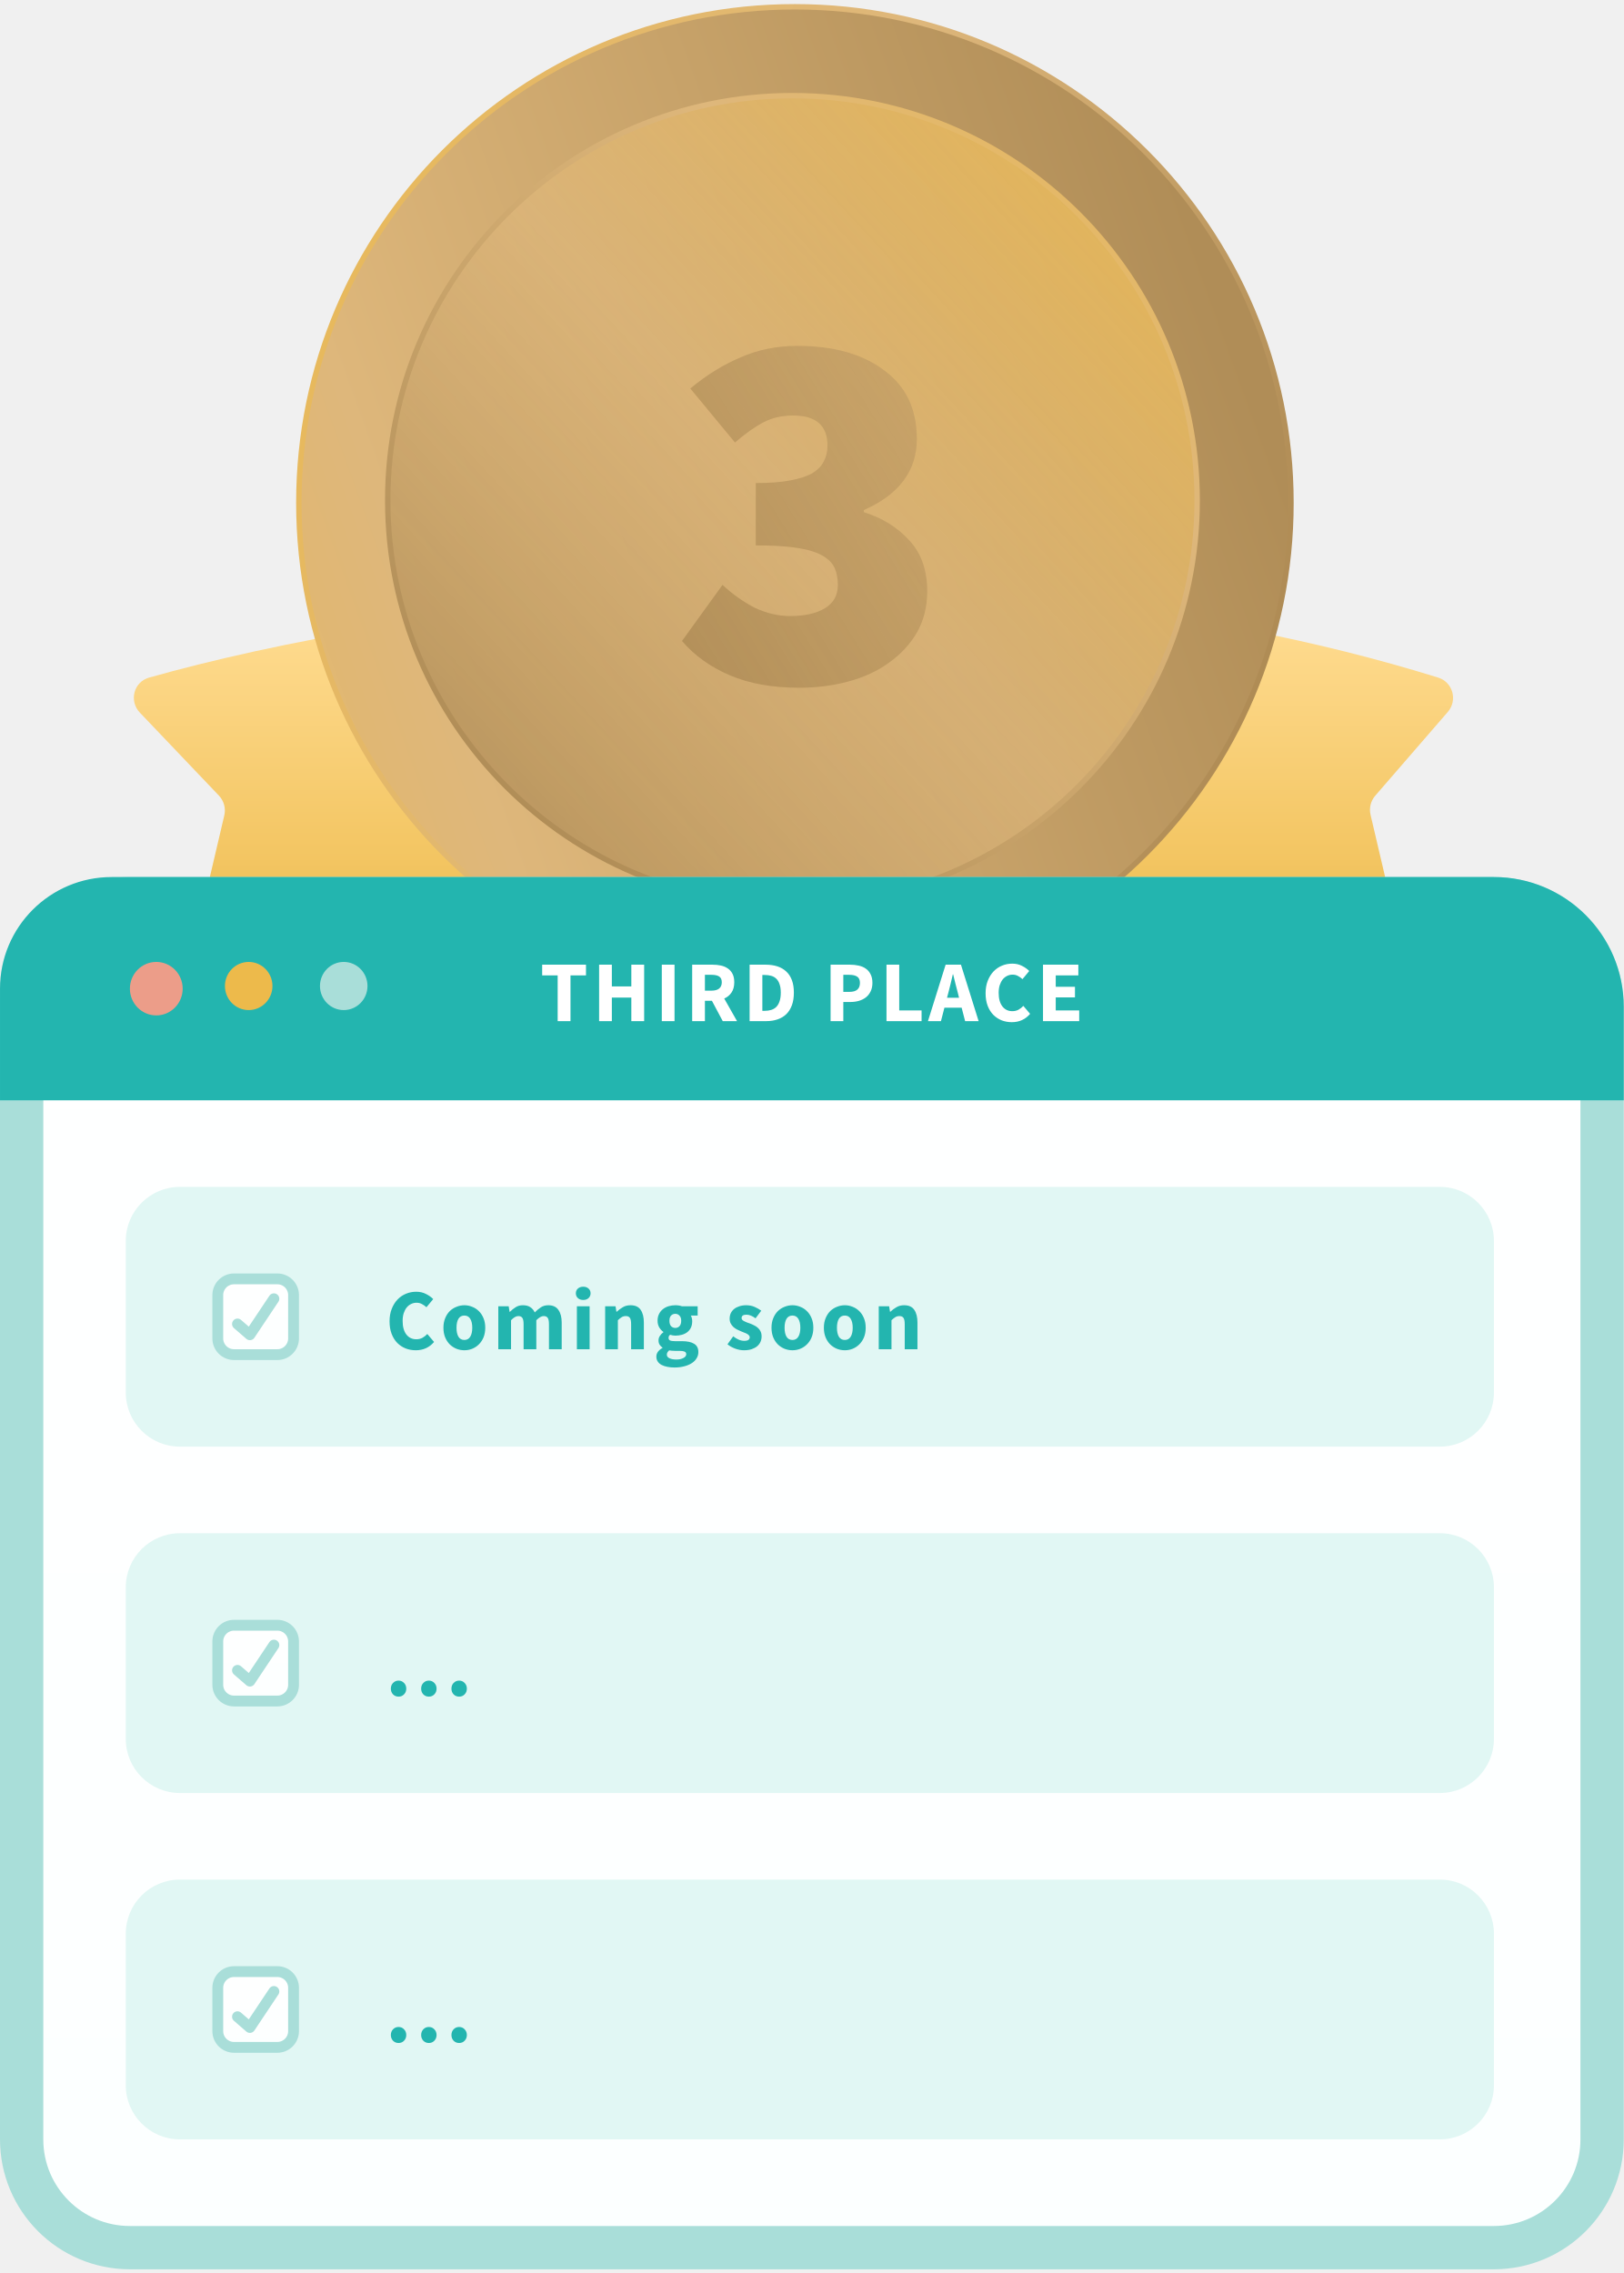
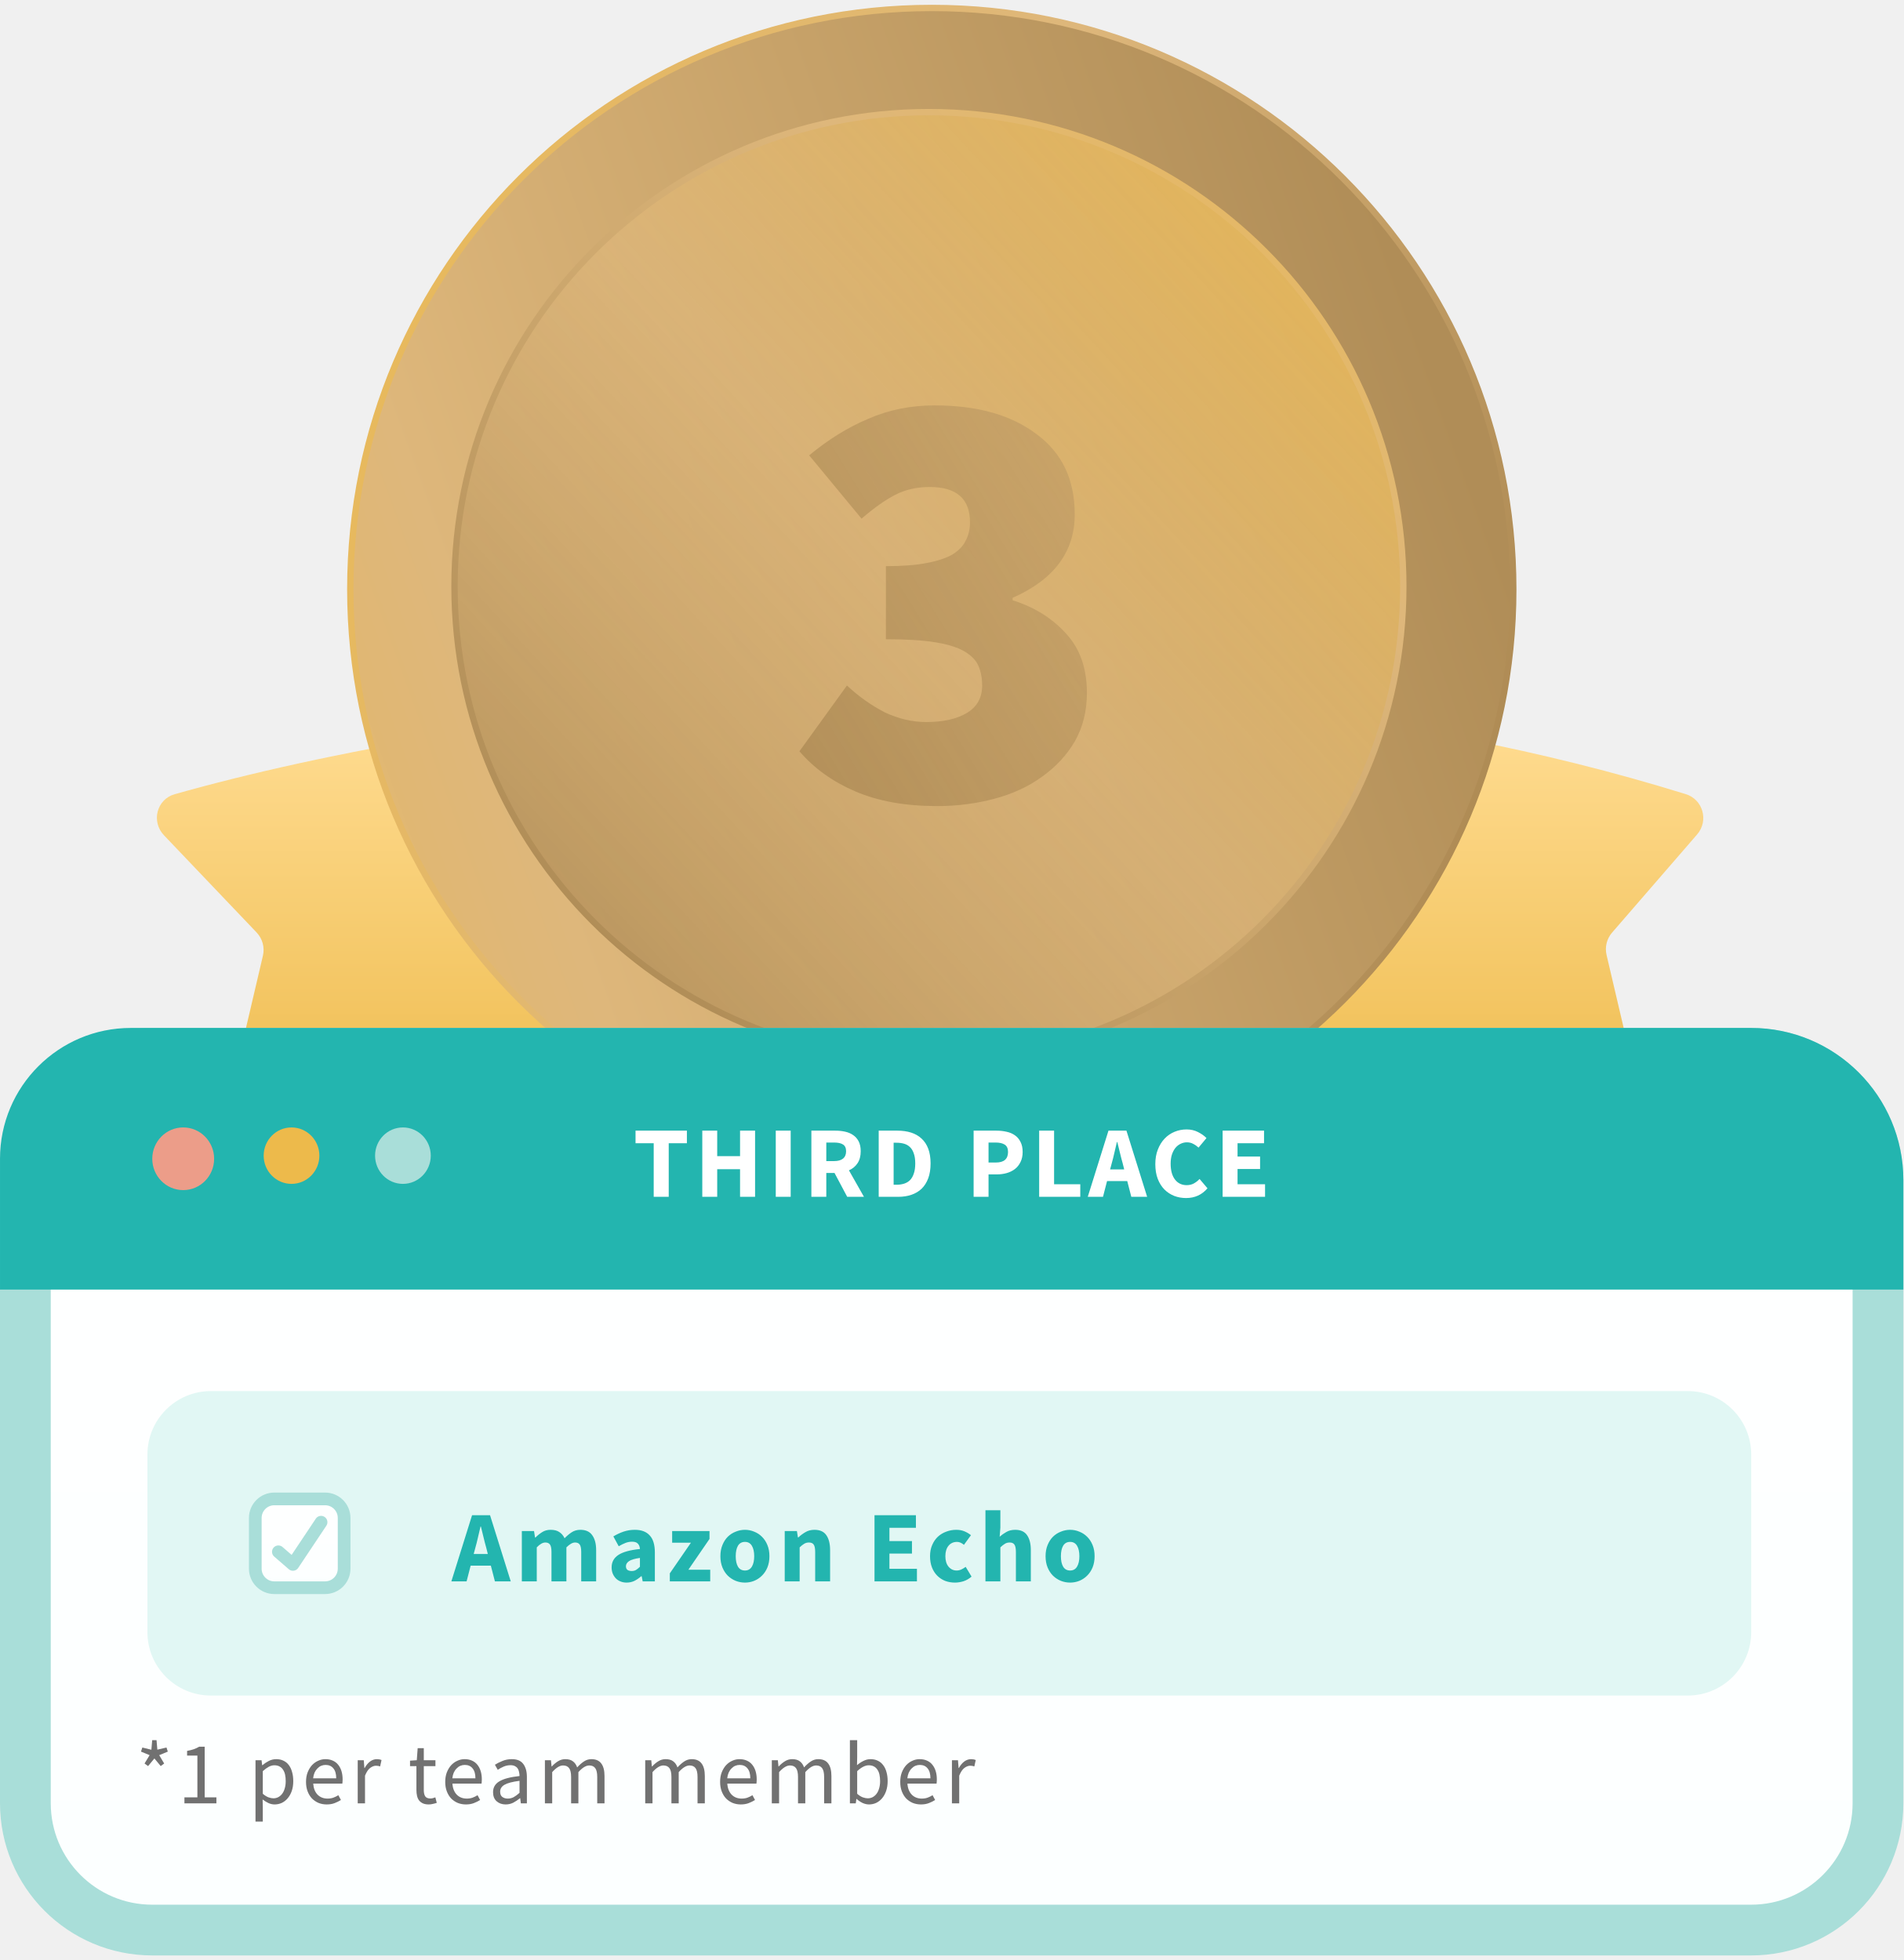
- <svg xmlns="http://www.w3.org/2000/svg" width="300" height="420" viewBox="0 0 300 420" fill="none">
+ <svg xmlns="http://www.w3.org/2000/svg" width="300" height="309" viewBox="0 0 300 309" fill="none">
  <path d="M265.705 125.198C174.457 96.892 73.143 112.304 27.534 125.21C24.682 126.017 23.803 129.54 25.848 131.686L40.441 147.002C41.372 147.979 41.748 149.359 41.44 150.674L36.179 173.119C35.45 176.232 38.51 178.905 41.527 177.846C134.865 145.079 216.11 161.613 252.439 176.838C255.575 178.152 259.032 175.355 258.257 172.044L253.22 150.556C252.928 149.307 253.252 147.994 254.091 147.024L267.489 131.557C269.356 129.401 268.429 126.042 265.705 125.198Z" fill="url(#paint0_linear)" />
  <circle cx="146.865" cy="92.907" r="91.653" fill="url(#paint1_linear)" stroke="url(#paint2_linear)" />
  <circle cx="146.411" cy="92.451" r="74.774" fill="url(#paint3_linear)" stroke="url(#paint4_linear)" />
  <path d="M147.699 127.081C142.707 127.081 138.419 126.313 134.835 124.777C131.251 123.241 128.307 121.129 126.003 118.441L133.491 108.073C135.347 109.801 137.331 111.209 139.443 112.297C141.619 113.321 143.795 113.833 145.971 113.833C148.659 113.833 150.803 113.353 152.403 112.393C154.003 111.433 154.803 109.993 154.803 108.073C154.803 106.921 154.611 105.897 154.227 105.001C153.843 104.105 153.107 103.337 152.019 102.697C150.931 102.057 149.395 101.577 147.411 101.257C145.427 100.937 142.835 100.777 139.635 100.777V89.257C142.195 89.257 144.307 89.097 145.971 88.777C147.699 88.457 149.075 88.009 150.099 87.433C151.123 86.793 151.827 86.057 152.211 85.225C152.659 84.393 152.883 83.433 152.883 82.345C152.883 78.633 150.771 76.777 146.547 76.777C144.499 76.777 142.675 77.193 141.075 78.025C139.475 78.857 137.715 80.105 135.795 81.769L127.539 71.785C130.547 69.289 133.651 67.369 136.851 66.025C140.051 64.617 143.539 63.913 147.315 63.913C154.035 63.913 159.379 65.417 163.347 68.425C167.379 71.369 169.395 75.593 169.395 81.097C169.395 86.985 166.131 91.369 159.603 94.249V94.633C163.059 95.721 165.875 97.481 168.051 99.913C170.227 102.281 171.315 105.385 171.315 109.225C171.315 112.105 170.675 114.665 169.395 116.905C168.115 119.081 166.387 120.937 164.211 122.473C162.099 124.009 159.603 125.161 156.723 125.929C153.843 126.697 150.835 127.081 147.699 127.081Z" fill="url(#paint5_linear)" />
-   <rect x="4" y="166.058" width="292" height="249.257" rx="20" fill="#FCFFFF" />
-   <rect x="4" y="166.058" width="292" height="249.257" rx="20" fill="url(#paint6_linear)" />
-   <rect x="4" y="166.058" width="292" height="249.257" rx="20" stroke="#A9DED9" stroke-width="8" />
+   <rect x="4" y="166.058" width="292" height="138.223" rx="20" fill="#FCFFFF" />
+   <rect x="4" y="166.058" width="292" height="138.223" rx="20" fill="url(#paint6_linear)" />
+   <rect x="4" y="166.058" width="292" height="138.223" rx="20" stroke="#A9DED9" stroke-width="8" />
  <path d="M300 203.308V186.058C300 172.803 289.255 162.058 276 162.058H272.922H245.845H234.432H206.977H193.178H165.582H110.388H20.626C9.235 162.058 0.001 171.292 0.001 182.683V203.308H300Z" fill="#23B5AF" />
  <path d="M103.034 188.683V180.235H100.17V178.251H108.266V180.235H105.402V188.683H103.034ZM110.692 188.683V178.251H113.044V182.267H116.644V178.251H119.012V188.683H116.644V184.331H113.044V188.683H110.692ZM122.273 188.683V178.251H124.625V188.683H122.273ZM127.886 188.683V178.251H131.646C132.201 178.251 132.718 178.304 133.198 178.411C133.689 178.518 134.115 178.699 134.478 178.955C134.841 179.2 135.129 179.531 135.342 179.947C135.555 180.363 135.662 180.88 135.662 181.499C135.662 182.267 135.491 182.902 135.15 183.403C134.819 183.894 134.371 184.262 133.806 184.507L136.174 188.683H133.534L131.534 184.923H130.238V188.683H127.886ZM130.238 183.051H131.454C132.073 183.051 132.542 182.923 132.862 182.667C133.193 182.4 133.358 182.011 133.358 181.499C133.358 180.987 133.193 180.63 132.862 180.427C132.542 180.224 132.073 180.123 131.454 180.123H130.238V183.051ZM138.498 188.683V178.251H141.442C142.242 178.251 142.962 178.352 143.602 178.555C144.242 178.758 144.792 179.072 145.25 179.499C145.709 179.915 146.061 180.448 146.306 181.099C146.552 181.75 146.674 182.523 146.674 183.419C146.674 184.315 146.552 185.094 146.306 185.755C146.061 186.416 145.714 186.966 145.266 187.403C144.818 187.83 144.28 188.15 143.65 188.363C143.032 188.576 142.338 188.683 141.57 188.683H138.498ZM140.85 186.779H141.298C141.746 186.779 142.152 186.72 142.514 186.603C142.877 186.486 143.186 186.299 143.442 186.043C143.698 185.776 143.896 185.43 144.034 185.003C144.184 184.576 144.258 184.048 144.258 183.419C144.258 182.8 144.184 182.283 144.034 181.867C143.896 181.44 143.698 181.104 143.442 180.859C143.186 180.603 142.877 180.422 142.514 180.315C142.152 180.208 141.746 180.155 141.298 180.155H140.85V186.779ZM153.458 188.683V178.251H157.042C157.618 178.251 158.156 178.31 158.658 178.427C159.159 178.534 159.596 178.72 159.97 178.987C160.343 179.243 160.636 179.59 160.85 180.027C161.074 180.454 161.186 180.982 161.186 181.611C161.186 182.219 161.074 182.747 160.85 183.195C160.636 183.643 160.343 184.011 159.97 184.299C159.596 184.587 159.164 184.8 158.674 184.939C158.183 185.078 157.66 185.147 157.106 185.147H155.81V188.683H153.458ZM155.81 183.275H156.962C158.242 183.275 158.882 182.72 158.882 181.611C158.882 181.067 158.711 180.683 158.37 180.459C158.028 180.235 157.538 180.123 156.898 180.123H155.81V183.275ZM163.789 188.683V178.251H166.141V186.699H170.269V188.683H163.789ZM175.225 183.403L174.969 184.363H177.193L176.953 183.403C176.803 182.88 176.659 182.326 176.521 181.739C176.382 181.152 176.243 180.587 176.105 180.043H176.041C175.913 180.598 175.779 181.168 175.641 181.755C175.513 182.331 175.374 182.88 175.225 183.403ZM171.449 188.683L174.713 178.251H177.545L180.809 188.683H178.313L177.673 186.203H174.489L173.849 188.683H171.449ZM186.944 188.875C186.283 188.875 185.659 188.763 185.072 188.539C184.485 188.304 183.968 187.963 183.52 187.515C183.083 187.067 182.736 186.512 182.48 185.851C182.224 185.179 182.096 184.406 182.096 183.531C182.096 182.667 182.229 181.899 182.496 181.227C182.763 180.544 183.12 179.968 183.568 179.499C184.016 179.03 184.539 178.672 185.136 178.427C185.733 178.182 186.363 178.059 187.024 178.059C187.696 178.059 188.299 178.198 188.832 178.475C189.365 178.742 189.808 179.056 190.16 179.419L188.912 180.923C188.645 180.678 188.363 180.48 188.064 180.331C187.776 180.171 187.445 180.091 187.072 180.091C186.72 180.091 186.384 180.171 186.064 180.331C185.755 180.48 185.483 180.699 185.248 180.987C185.024 181.275 184.843 181.627 184.704 182.043C184.576 182.459 184.512 182.928 184.512 183.451C184.512 184.528 184.741 185.366 185.2 185.963C185.659 186.55 186.272 186.843 187.04 186.843C187.467 186.843 187.845 186.752 188.176 186.571C188.517 186.379 188.816 186.144 189.072 185.867L190.32 187.339C189.445 188.363 188.32 188.875 186.944 188.875ZM192.705 188.683V178.251H199.233V180.235H195.057V182.331H198.609V184.299H195.057V186.699H199.393V188.683H192.705Z" fill="white" />
  <ellipse cx="28.875" cy="182.684" rx="4.875" ry="4.941" fill="#EC9D89" />
  <ellipse cx="45.948" cy="182.193" rx="4.39" ry="4.449" fill="#EDBA4B" />
  <ellipse cx="63.507" cy="182.193" rx="4.39" ry="4.449" fill="#A9DED9" />
  <rect x="23.238" y="219.308" width="252.779" height="48" rx="10" fill="#E1F7F4" />
-   <path d="M76.822 249.5C76.161 249.5 75.537 249.388 74.95 249.164C74.364 248.929 73.846 248.588 73.398 248.14C72.961 247.692 72.614 247.137 72.358 246.476C72.102 245.804 71.974 245.031 71.974 244.156C71.974 243.292 72.108 242.524 72.374 241.852C72.641 241.169 72.998 240.593 73.446 240.124C73.894 239.655 74.417 239.297 75.014 239.052C75.612 238.807 76.241 238.684 76.902 238.684C77.574 238.684 78.177 238.823 78.71 239.1C79.244 239.367 79.686 239.681 80.038 240.044L78.79 241.548C78.524 241.303 78.241 241.105 77.942 240.956C77.654 240.796 77.324 240.716 76.95 240.716C76.598 240.716 76.262 240.796 75.942 240.956C75.633 241.105 75.361 241.324 75.126 241.612C74.902 241.9 74.721 242.252 74.582 242.668C74.454 243.084 74.39 243.553 74.39 244.076C74.39 245.153 74.62 245.991 75.078 246.588C75.537 247.175 76.15 247.468 76.918 247.468C77.345 247.468 77.724 247.377 78.054 247.196C78.396 247.004 78.694 246.769 78.95 246.492L80.198 247.964C79.324 248.988 78.198 249.5 76.822 249.5ZM85.799 249.5C85.297 249.5 84.812 249.409 84.343 249.228C83.873 249.036 83.457 248.764 83.095 248.412C82.743 248.06 82.46 247.628 82.247 247.116C82.033 246.593 81.927 246.001 81.927 245.34C81.927 244.679 82.033 244.092 82.247 243.58C82.46 243.057 82.743 242.62 83.095 242.268C83.457 241.916 83.873 241.649 84.343 241.468C84.812 241.276 85.297 241.18 85.799 241.18C86.3 241.18 86.78 241.276 87.239 241.468C87.708 241.649 88.119 241.916 88.471 242.268C88.833 242.62 89.121 243.057 89.335 243.58C89.548 244.092 89.655 244.679 89.655 245.34C89.655 246.001 89.548 246.593 89.335 247.116C89.121 247.628 88.833 248.06 88.471 248.412C88.119 248.764 87.708 249.036 87.239 249.228C86.78 249.409 86.3 249.5 85.799 249.5ZM85.799 247.596C86.279 247.596 86.641 247.393 86.887 246.988C87.132 246.583 87.255 246.033 87.255 245.34C87.255 244.647 87.132 244.097 86.887 243.692C86.641 243.287 86.279 243.084 85.799 243.084C85.308 243.084 84.94 243.287 84.695 243.692C84.46 244.097 84.343 244.647 84.343 245.34C84.343 246.033 84.46 246.583 84.695 246.988C84.94 247.393 85.308 247.596 85.799 247.596ZM92.066 249.308V241.372H93.986L94.146 242.396H94.21C94.54 242.065 94.892 241.783 95.266 241.548C95.639 241.303 96.087 241.18 96.61 241.18C97.175 241.18 97.628 241.297 97.97 241.532C98.322 241.756 98.599 242.081 98.802 242.508C99.154 242.145 99.522 241.836 99.906 241.58C100.3 241.313 100.764 241.18 101.298 241.18C102.151 241.18 102.775 241.468 103.17 242.044C103.575 242.609 103.778 243.388 103.778 244.38V249.308H101.426V244.684C101.426 244.108 101.346 243.713 101.186 243.5C101.036 243.287 100.791 243.18 100.45 243.18C100.055 243.18 99.602 243.436 99.09 243.948V249.308H96.738V244.684C96.738 244.108 96.658 243.713 96.498 243.5C96.348 243.287 96.103 243.18 95.762 243.18C95.356 243.18 94.908 243.436 94.418 243.948V249.308H92.066ZM106.585 249.308V241.372H108.937V249.308H106.585ZM107.753 240.204C107.358 240.204 107.033 240.092 106.777 239.868C106.521 239.633 106.393 239.335 106.393 238.972C106.393 238.609 106.521 238.316 106.777 238.092C107.033 237.868 107.358 237.756 107.753 237.756C108.158 237.756 108.483 237.868 108.729 238.092C108.985 238.316 109.113 238.609 109.113 238.972C109.113 239.335 108.985 239.633 108.729 239.868C108.483 240.092 108.158 240.204 107.753 240.204ZM111.806 249.308V241.372H113.726L113.886 242.38H113.95C114.292 242.06 114.665 241.783 115.07 241.548C115.476 241.303 115.95 241.18 116.494 241.18C117.358 241.18 117.982 241.463 118.366 242.028C118.761 242.593 118.958 243.377 118.958 244.38V249.308H116.606V244.684C116.606 244.108 116.526 243.713 116.366 243.5C116.217 243.287 115.972 243.18 115.63 243.18C115.332 243.18 115.076 243.249 114.862 243.388C114.649 243.516 114.414 243.703 114.158 243.948V249.308H111.806ZM124.595 252.684C124.125 252.684 123.688 252.641 123.283 252.556C122.888 252.481 122.536 252.364 122.227 252.204C121.928 252.044 121.693 251.836 121.523 251.58C121.352 251.324 121.267 251.02 121.267 250.668C121.267 250.028 121.645 249.495 122.403 249.068V249.004C122.189 248.865 122.013 248.689 121.875 248.476C121.736 248.263 121.667 247.991 121.667 247.66C121.667 247.372 121.752 247.1 121.923 246.844C122.093 246.577 122.307 246.353 122.563 246.172V246.108C122.285 245.916 122.035 245.644 121.811 245.292C121.597 244.929 121.491 244.513 121.491 244.044C121.491 243.564 121.581 243.148 121.763 242.796C121.944 242.433 122.184 242.135 122.483 241.9C122.792 241.655 123.144 241.473 123.539 241.356C123.933 241.239 124.344 241.18 124.771 241.18C125.24 241.18 125.651 241.244 126.003 241.372H128.899V243.084H127.635C127.709 243.201 127.768 243.351 127.811 243.532C127.864 243.713 127.891 243.911 127.891 244.124C127.891 244.583 127.811 244.983 127.651 245.324C127.491 245.655 127.267 245.932 126.979 246.156C126.701 246.369 126.371 246.529 125.987 246.636C125.613 246.743 125.208 246.796 124.771 246.796C124.461 246.796 124.141 246.743 123.811 246.636C123.704 246.721 123.629 246.807 123.587 246.892C123.544 246.977 123.523 247.089 123.523 247.228C123.523 247.431 123.608 247.58 123.779 247.676C123.96 247.772 124.275 247.82 124.723 247.82H126.003C126.984 247.82 127.731 247.98 128.243 248.3C128.765 248.609 129.027 249.121 129.027 249.836C129.027 250.252 128.92 250.631 128.707 250.972C128.504 251.324 128.211 251.623 127.827 251.868C127.443 252.124 126.979 252.321 126.435 252.46C125.891 252.609 125.277 252.684 124.595 252.684ZM124.771 245.372C125.08 245.372 125.336 245.265 125.539 245.052C125.752 244.828 125.859 244.492 125.859 244.044C125.859 243.628 125.752 243.313 125.539 243.1C125.336 242.876 125.08 242.764 124.771 242.764C124.461 242.764 124.2 242.871 123.987 243.084C123.784 243.297 123.683 243.617 123.683 244.044C123.683 244.492 123.784 244.828 123.987 245.052C124.2 245.265 124.461 245.372 124.771 245.372ZM124.963 251.212C125.496 251.212 125.933 251.116 126.275 250.924C126.616 250.743 126.787 250.513 126.787 250.236C126.787 249.991 126.68 249.825 126.467 249.74C126.264 249.655 125.965 249.612 125.571 249.612H124.755C124.477 249.612 124.253 249.601 124.083 249.58C123.912 249.569 123.763 249.548 123.635 249.516C123.347 249.772 123.203 250.033 123.203 250.3C123.203 250.599 123.363 250.823 123.683 250.972C124.003 251.132 124.429 251.212 124.963 251.212ZM137.449 249.5C136.926 249.5 136.387 249.399 135.833 249.196C135.289 248.993 134.814 248.727 134.409 248.396L135.465 246.924C135.827 247.201 136.174 247.409 136.505 247.548C136.835 247.687 137.171 247.756 137.513 247.756C137.865 247.756 138.121 247.697 138.281 247.58C138.441 247.463 138.521 247.297 138.521 247.084C138.521 246.956 138.473 246.844 138.377 246.748C138.291 246.641 138.169 246.545 138.009 246.46C137.859 246.375 137.689 246.3 137.497 246.236C137.305 246.161 137.107 246.081 136.905 245.996C136.659 245.9 136.414 245.788 136.169 245.66C135.923 245.532 135.699 245.377 135.497 245.196C135.294 245.004 135.129 244.785 135.001 244.54C134.873 244.284 134.809 243.991 134.809 243.66C134.809 243.297 134.878 242.961 135.017 242.652C135.166 242.343 135.374 242.081 135.641 241.868C135.907 241.655 136.227 241.489 136.601 241.372C136.974 241.244 137.39 241.18 137.849 241.18C138.457 241.18 138.99 241.287 139.449 241.5C139.907 241.703 140.307 241.932 140.649 242.188L139.593 243.596C139.305 243.383 139.022 243.217 138.745 243.1C138.467 242.983 138.19 242.924 137.913 242.924C137.315 242.924 137.017 243.132 137.017 243.548C137.017 243.676 137.059 243.788 137.145 243.884C137.23 243.969 137.342 244.049 137.481 244.124C137.63 244.199 137.795 244.273 137.977 244.348C138.169 244.412 138.366 244.481 138.569 244.556C138.825 244.652 139.075 244.764 139.321 244.892C139.577 245.009 139.806 245.159 140.009 245.34C140.222 245.521 140.393 245.745 140.521 246.012C140.649 246.268 140.713 246.577 140.713 246.94C140.713 247.303 140.643 247.639 140.505 247.948C140.366 248.257 140.158 248.529 139.881 248.764C139.603 248.988 139.262 249.169 138.857 249.308C138.451 249.436 137.982 249.5 137.449 249.5ZM146.414 249.5C145.913 249.5 145.428 249.409 144.958 249.228C144.489 249.036 144.073 248.764 143.71 248.412C143.358 248.06 143.076 247.628 142.862 247.116C142.649 246.593 142.542 246.001 142.542 245.34C142.542 244.679 142.649 244.092 142.862 243.58C143.076 243.057 143.358 242.62 143.71 242.268C144.073 241.916 144.489 241.649 144.958 241.468C145.428 241.276 145.913 241.18 146.414 241.18C146.916 241.18 147.396 241.276 147.854 241.468C148.324 241.649 148.734 241.916 149.086 242.268C149.449 242.62 149.737 243.057 149.95 243.58C150.164 244.092 150.27 244.679 150.27 245.34C150.27 246.001 150.164 246.593 149.95 247.116C149.737 247.628 149.449 248.06 149.086 248.412C148.734 248.764 148.324 249.036 147.854 249.228C147.396 249.409 146.916 249.5 146.414 249.5ZM146.414 247.596C146.894 247.596 147.257 247.393 147.502 246.988C147.748 246.583 147.87 246.033 147.87 245.34C147.87 244.647 147.748 244.097 147.502 243.692C147.257 243.287 146.894 243.084 146.414 243.084C145.924 243.084 145.556 243.287 145.31 243.692C145.076 244.097 144.958 244.647 144.958 245.34C144.958 246.033 145.076 246.583 145.31 246.988C145.556 247.393 145.924 247.596 146.414 247.596ZM156.089 249.5C155.588 249.5 155.103 249.409 154.633 249.228C154.164 249.036 153.748 248.764 153.385 248.412C153.033 248.06 152.751 247.628 152.537 247.116C152.324 246.593 152.217 246.001 152.217 245.34C152.217 244.679 152.324 244.092 152.537 243.58C152.751 243.057 153.033 242.62 153.385 242.268C153.748 241.916 154.164 241.649 154.633 241.468C155.103 241.276 155.588 241.18 156.089 241.18C156.591 241.18 157.071 241.276 157.529 241.468C157.999 241.649 158.409 241.916 158.761 242.268C159.124 242.62 159.412 243.057 159.625 243.58C159.839 244.092 159.945 244.679 159.945 245.34C159.945 246.001 159.839 246.593 159.625 247.116C159.412 247.628 159.124 248.06 158.761 248.412C158.409 248.764 157.999 249.036 157.529 249.228C157.071 249.409 156.591 249.5 156.089 249.5ZM156.089 247.596C156.569 247.596 156.932 247.393 157.177 246.988C157.423 246.583 157.545 246.033 157.545 245.34C157.545 244.647 157.423 244.097 157.177 243.692C156.932 243.287 156.569 243.084 156.089 243.084C155.599 243.084 155.231 243.287 154.985 243.692C154.751 244.097 154.633 244.647 154.633 245.34C154.633 246.033 154.751 246.583 154.985 246.988C155.231 247.393 155.599 247.596 156.089 247.596ZM162.356 249.308V241.372H164.276L164.436 242.38H164.5C164.842 242.06 165.215 241.783 165.62 241.548C166.026 241.303 166.5 241.18 167.044 241.18C167.908 241.18 168.532 241.463 168.916 242.028C169.311 242.593 169.508 243.377 169.508 244.38V249.308H167.156V244.684C167.156 244.108 167.076 243.713 166.916 243.5C166.767 243.287 166.522 243.18 166.18 243.18C165.882 243.18 165.626 243.249 165.412 243.388C165.199 243.516 164.964 243.703 164.708 243.948V249.308H162.356Z" fill="#23B5AF" />
+   <path d="M74.918 244.028L74.662 244.988H76.886L76.646 244.028C76.497 243.505 76.353 242.951 76.214 242.364C76.076 241.777 75.937 241.212 75.798 240.668H75.734C75.606 241.223 75.473 241.793 75.334 242.38C75.206 242.956 75.068 243.505 74.918 244.028ZM71.142 249.308L74.406 238.876H77.238L80.502 249.308H78.006L77.366 246.828H74.182L73.542 249.308H71.142ZM82.25 249.308V241.372H84.17L84.33 242.396H84.394C84.725 242.065 85.077 241.783 85.45 241.548C85.823 241.303 86.272 241.18 86.794 241.18C87.359 241.18 87.813 241.297 88.154 241.532C88.506 241.756 88.784 242.081 88.986 242.508C89.338 242.145 89.706 241.836 90.09 241.58C90.485 241.313 90.949 241.18 91.482 241.18C92.335 241.18 92.96 241.468 93.354 242.044C93.76 242.609 93.962 243.388 93.962 244.38V249.308H91.61V244.684C91.61 244.108 91.53 243.713 91.37 243.5C91.221 243.287 90.975 243.18 90.634 243.18C90.24 243.18 89.786 243.436 89.274 243.948V249.308H86.922V244.684C86.922 244.108 86.842 243.713 86.682 243.5C86.533 243.287 86.287 243.18 85.946 243.18C85.541 243.18 85.093 243.436 84.602 243.948V249.308H82.25ZM98.769 249.5C98.406 249.5 98.076 249.436 97.777 249.308C97.489 249.191 97.244 249.025 97.041 248.812C96.838 248.588 96.678 248.332 96.561 248.044C96.454 247.756 96.401 247.441 96.401 247.1C96.401 246.268 96.753 245.617 97.457 245.148C98.161 244.679 99.297 244.364 100.865 244.204C100.844 243.852 100.737 243.575 100.545 243.372C100.364 243.159 100.054 243.052 99.617 243.052C99.276 243.052 98.934 243.116 98.593 243.244C98.262 243.372 97.905 243.548 97.521 243.772L96.673 242.22C97.185 241.911 97.718 241.66 98.273 241.468C98.838 241.276 99.436 241.18 100.065 241.18C101.089 241.18 101.868 241.473 102.401 242.06C102.945 242.636 103.217 243.537 103.217 244.764V249.308H101.297L101.137 248.492H101.073C100.732 248.791 100.374 249.036 100.001 249.228C99.628 249.409 99.217 249.5 98.769 249.5ZM99.569 247.676C99.836 247.676 100.065 247.617 100.257 247.5C100.449 247.383 100.652 247.217 100.865 247.004V245.612C100.033 245.729 99.457 245.9 99.137 246.124C98.817 246.348 98.657 246.615 98.657 246.924C98.657 247.18 98.737 247.372 98.897 247.5C99.068 247.617 99.292 247.676 99.569 247.676ZM105.574 249.308V248.044L108.902 243.212H105.942V241.372H111.83V242.62L108.502 247.468H111.942V249.308H105.574ZM117.418 249.5C116.916 249.5 116.431 249.409 115.962 249.228C115.492 249.036 115.076 248.764 114.714 248.412C114.362 248.06 114.079 247.628 113.866 247.116C113.652 246.593 113.546 246.001 113.546 245.34C113.546 244.679 113.652 244.092 113.866 243.58C114.079 243.057 114.362 242.62 114.714 242.268C115.076 241.916 115.492 241.649 115.962 241.468C116.431 241.276 116.916 241.18 117.418 241.18C117.919 241.18 118.399 241.276 118.858 241.468C119.327 241.649 119.738 241.916 120.09 242.268C120.452 242.62 120.74 243.057 120.954 243.58C121.167 244.092 121.274 244.679 121.274 245.34C121.274 246.001 121.167 246.593 120.954 247.116C120.74 247.628 120.452 248.06 120.09 248.412C119.738 248.764 119.327 249.036 118.858 249.228C118.399 249.409 117.919 249.5 117.418 249.5ZM117.418 247.596C117.898 247.596 118.26 247.393 118.506 246.988C118.751 246.583 118.874 246.033 118.874 245.34C118.874 244.647 118.751 244.097 118.506 243.692C118.26 243.287 117.898 243.084 117.418 243.084C116.927 243.084 116.559 243.287 116.314 243.692C116.079 244.097 115.962 244.647 115.962 245.34C115.962 246.033 116.079 246.583 116.314 246.988C116.559 247.393 116.927 247.596 117.418 247.596ZM123.685 249.308V241.372H125.605L125.765 242.38H125.829C126.17 242.06 126.543 241.783 126.949 241.548C127.354 241.303 127.829 241.18 128.373 241.18C129.237 241.18 129.861 241.463 130.245 242.028C130.639 242.593 130.837 243.377 130.837 244.38V249.308H128.485V244.684C128.485 244.108 128.405 243.713 128.245 243.5C128.095 243.287 127.85 243.18 127.509 243.18C127.21 243.18 126.954 243.249 126.741 243.388C126.527 243.516 126.293 243.703 126.037 243.948V249.308H123.685ZM137.836 249.308V238.876H144.364V240.86H140.188V242.956H143.74V244.924H140.188V247.324H144.524V249.308H137.836ZM150.509 249.5C149.955 249.5 149.437 249.409 148.957 249.228C148.488 249.036 148.077 248.764 147.725 248.412C147.373 248.06 147.096 247.628 146.893 247.116C146.691 246.593 146.589 246.001 146.589 245.34C146.589 244.679 146.701 244.092 146.925 243.58C147.149 243.057 147.448 242.62 147.821 242.268C148.205 241.916 148.648 241.649 149.149 241.468C149.651 241.276 150.173 241.18 150.717 241.18C151.208 241.18 151.64 241.26 152.013 241.42C152.397 241.58 152.739 241.783 153.037 242.028L151.933 243.548C151.56 243.239 151.203 243.084 150.861 243.084C150.285 243.084 149.832 243.287 149.501 243.692C149.171 244.097 149.005 244.647 149.005 245.34C149.005 246.033 149.171 246.583 149.501 246.988C149.843 247.393 150.269 247.596 150.781 247.596C151.037 247.596 151.283 247.543 151.517 247.436C151.763 247.319 151.992 247.18 152.205 247.02L153.133 248.556C152.739 248.897 152.312 249.143 151.853 249.292C151.395 249.431 150.947 249.5 150.509 249.5ZM155.322 249.308V238.092H157.674V240.844L157.562 242.268C157.861 242.001 158.207 241.756 158.602 241.532C158.997 241.297 159.466 241.18 160.01 241.18C160.874 241.18 161.498 241.463 161.882 242.028C162.277 242.593 162.474 243.377 162.474 244.38V249.308H160.122V244.684C160.122 244.108 160.042 243.713 159.882 243.5C159.733 243.287 159.487 243.18 159.146 243.18C158.847 243.18 158.591 243.249 158.378 243.388C158.165 243.516 157.93 243.703 157.674 243.948V249.308H155.322ZM168.671 249.5C168.169 249.5 167.684 249.409 167.215 249.228C166.745 249.036 166.329 248.764 165.967 248.412C165.615 248.06 165.332 247.628 165.119 247.116C164.905 246.593 164.799 246.001 164.799 245.34C164.799 244.679 164.905 244.092 165.119 243.58C165.332 243.057 165.615 242.62 165.967 242.268C166.329 241.916 166.745 241.649 167.215 241.468C167.684 241.276 168.169 241.18 168.671 241.18C169.172 241.18 169.652 241.276 170.111 241.468C170.58 241.649 170.991 241.916 171.343 242.268C171.705 242.62 171.993 243.057 172.207 243.58C172.42 244.092 172.527 244.679 172.527 245.34C172.527 246.001 172.42 246.593 172.207 247.116C171.993 247.628 171.705 248.06 171.343 248.412C170.991 248.764 170.58 249.036 170.111 249.228C169.652 249.409 169.172 249.5 168.671 249.5ZM168.671 247.596C169.151 247.596 169.513 247.393 169.759 246.988C170.004 246.583 170.127 246.033 170.127 245.34C170.127 244.647 170.004 244.097 169.759 243.692C169.513 243.287 169.151 243.084 168.671 243.084C168.18 243.084 167.812 243.287 167.567 243.692C167.332 244.097 167.215 244.647 167.215 245.34C167.215 246.033 167.332 246.583 167.567 246.988C167.812 247.393 168.18 247.596 168.671 247.596Z" fill="#23B5AF" />
  <rect x="40.238" y="236.308" width="14" height="14" rx="3" fill="#FCFFFF" />
  <rect x="40.238" y="236.308" width="14" height="14" rx="3" fill="url(#paint7_linear)" />
  <rect x="40.238" y="236.308" width="14" height="14" rx="3" stroke="#A9DED9" stroke-width="2" />
  <path d="M43.875 244.645L46.168 246.634L50.605 239.98" stroke="#A9DED9" stroke-width="2" stroke-linecap="round" stroke-linejoin="round" />
-   <rect x="23.238" y="283.308" width="252.779" height="48" rx="10" fill="#E1F7F4" />
-   <path d="M73.638 313.5C73.233 313.5 72.892 313.361 72.614 313.084C72.348 312.796 72.214 312.444 72.214 312.028C72.214 311.601 72.348 311.249 72.614 310.972C72.892 310.684 73.233 310.54 73.638 310.54C74.044 310.54 74.38 310.684 74.646 310.972C74.924 311.249 75.062 311.601 75.062 312.028C75.062 312.444 74.924 312.796 74.646 313.084C74.38 313.361 74.044 313.5 73.638 313.5ZM79.235 313.5C78.83 313.5 78.489 313.361 78.211 313.084C77.945 312.796 77.811 312.444 77.811 312.028C77.811 311.601 77.945 311.249 78.211 310.972C78.489 310.684 78.83 310.54 79.235 310.54C79.641 310.54 79.977 310.684 80.243 310.972C80.52 311.249 80.659 311.601 80.659 312.028C80.659 312.444 80.52 312.796 80.243 313.084C79.977 313.361 79.641 313.5 79.235 313.5ZM84.832 313.5C84.427 313.5 84.085 313.361 83.808 313.084C83.541 312.796 83.408 312.444 83.408 312.028C83.408 311.601 83.541 311.249 83.808 310.972C84.085 310.684 84.427 310.54 84.832 310.54C85.237 310.54 85.573 310.684 85.84 310.972C86.117 311.249 86.256 311.601 86.256 312.028C86.256 312.444 86.117 312.796 85.84 313.084C85.573 313.361 85.237 313.5 84.832 313.5Z" fill="#23B5AF" />
-   <rect x="40.238" y="300.308" width="14" height="14" rx="3" fill="#FCFFFF" />
-   <rect x="40.238" y="300.308" width="14" height="14" rx="3" fill="url(#paint8_linear)" />
-   <rect x="40.238" y="300.308" width="14" height="14" rx="3" stroke="#A9DED9" stroke-width="2" />
-   <path d="M43.875 308.645L46.168 310.634L50.605 303.98" stroke="#A9DED9" stroke-width="2" stroke-linecap="round" stroke-linejoin="round" />
-   <rect x="23.238" y="347.308" width="252.779" height="48" rx="10" fill="#E1F7F4" />
-   <path d="M73.638 377.5C73.233 377.5 72.892 377.361 72.614 377.084C72.348 376.796 72.214 376.444 72.214 376.028C72.214 375.601 72.348 375.249 72.614 374.972C72.892 374.684 73.233 374.54 73.638 374.54C74.044 374.54 74.38 374.684 74.646 374.972C74.924 375.249 75.062 375.601 75.062 376.028C75.062 376.444 74.924 376.796 74.646 377.084C74.38 377.361 74.044 377.5 73.638 377.5ZM79.235 377.5C78.83 377.5 78.489 377.361 78.211 377.084C77.945 376.796 77.811 376.444 77.811 376.028C77.811 375.601 77.945 375.249 78.211 374.972C78.489 374.684 78.83 374.54 79.235 374.54C79.641 374.54 79.977 374.684 80.243 374.972C80.52 375.249 80.659 375.601 80.659 376.028C80.659 376.444 80.52 376.796 80.243 377.084C79.977 377.361 79.641 377.5 79.235 377.5ZM84.832 377.5C84.427 377.5 84.085 377.361 83.808 377.084C83.541 376.796 83.408 376.444 83.408 376.028C83.408 375.601 83.541 375.249 83.808 374.972C84.085 374.684 84.427 374.54 84.832 374.54C85.237 374.54 85.573 374.684 85.84 374.972C86.117 375.249 86.256 375.601 86.256 376.028C86.256 376.444 86.117 376.796 85.84 377.084C85.573 377.361 85.237 377.5 84.832 377.5Z" fill="#23B5AF" />
-   <rect x="40.238" y="364.308" width="14" height="14" rx="3" fill="#FCFFFF" />
-   <rect x="40.238" y="364.308" width="14" height="14" rx="3" fill="url(#paint9_linear)" />
-   <rect x="40.238" y="364.308" width="14" height="14" rx="3" stroke="#A9DED9" stroke-width="2" />
-   <path d="M43.875 372.645L46.168 374.634L50.605 367.98" stroke="#A9DED9" stroke-width="2" stroke-linecap="round" stroke-linejoin="round" />
+   <path d="M23.343 278.428L22.783 278.022L23.581 276.706L22.223 276.146L22.433 275.502L23.861 275.852L23.987 274.34H24.673L24.799 275.838L26.241 275.502L26.451 276.146L25.093 276.706L25.877 278.022L25.331 278.428L24.337 277.224L23.343 278.428ZM29.069 284.308V283.356H31.113V276.776H29.489V276.034C29.899 275.959 30.254 275.871 30.553 275.768C30.861 275.656 31.136 275.525 31.379 275.376H32.261V283.356H34.109V284.308H29.069ZM40.272 287.178V277.504H41.224L41.322 278.288H41.364C41.672 278.027 42.008 277.803 42.372 277.616C42.746 277.429 43.133 277.336 43.534 277.336C43.973 277.336 44.36 277.42 44.696 277.588C45.032 277.747 45.312 277.98 45.536 278.288C45.76 278.587 45.928 278.951 46.04 279.38C46.162 279.8 46.222 280.276 46.222 280.808C46.222 281.387 46.143 281.905 45.984 282.362C45.826 282.81 45.611 283.193 45.34 283.51C45.07 283.827 44.757 284.07 44.402 284.238C44.048 284.397 43.674 284.476 43.282 284.476C42.965 284.476 42.648 284.406 42.33 284.266C42.022 284.126 41.71 283.935 41.392 283.692L41.42 284.882V287.178H40.272ZM43.086 283.51C43.366 283.51 43.623 283.449 43.856 283.328C44.099 283.197 44.304 283.02 44.472 282.796C44.65 282.563 44.785 282.278 44.878 281.942C44.981 281.606 45.032 281.228 45.032 280.808C45.032 280.435 45 280.094 44.934 279.786C44.869 279.478 44.762 279.217 44.612 279.002C44.472 278.778 44.286 278.605 44.052 278.484C43.828 278.363 43.558 278.302 43.24 278.302C42.951 278.302 42.657 278.381 42.358 278.54C42.069 278.699 41.756 278.927 41.42 279.226V282.796C41.728 283.057 42.027 283.244 42.316 283.356C42.606 283.459 42.862 283.51 43.086 283.51ZM51.496 284.476C51.039 284.476 50.609 284.397 50.208 284.238C49.816 284.07 49.471 283.837 49.172 283.538C48.883 283.23 48.654 282.857 48.486 282.418C48.318 281.979 48.234 281.48 48.234 280.92C48.234 280.36 48.318 279.861 48.486 279.422C48.663 278.974 48.892 278.596 49.172 278.288C49.461 277.98 49.788 277.747 50.152 277.588C50.516 277.42 50.894 277.336 51.286 277.336C51.715 277.336 52.098 277.411 52.434 277.56C52.779 277.709 53.064 277.924 53.288 278.204C53.521 278.484 53.699 278.82 53.82 279.212C53.941 279.604 54.002 280.043 54.002 280.528C54.002 280.649 53.997 280.771 53.988 280.892C53.988 281.004 53.979 281.102 53.96 281.186H49.368C49.415 281.914 49.639 282.493 50.04 282.922C50.451 283.342 50.983 283.552 51.636 283.552C51.963 283.552 52.261 283.505 52.532 283.412C52.812 283.309 53.078 283.179 53.33 283.02L53.736 283.776C53.437 283.963 53.106 284.126 52.742 284.266C52.378 284.406 51.963 284.476 51.496 284.476ZM49.354 280.36H52.994C52.994 279.669 52.845 279.147 52.546 278.792C52.257 278.428 51.846 278.246 51.314 278.246C51.071 278.246 50.838 278.293 50.614 278.386C50.399 278.479 50.203 278.619 50.026 278.806C49.849 278.983 49.699 279.203 49.578 279.464C49.466 279.725 49.391 280.024 49.354 280.36ZM56.383 284.308V277.504H57.335L57.433 278.736H57.475C57.709 278.307 57.989 277.966 58.315 277.714C58.651 277.462 59.015 277.336 59.407 277.336C59.678 277.336 59.921 277.383 60.135 277.476L59.911 278.484C59.799 278.447 59.697 278.419 59.603 278.4C59.51 278.381 59.393 278.372 59.253 278.372C58.964 278.372 58.661 278.489 58.343 278.722C58.035 278.955 57.765 279.361 57.531 279.94V284.308H56.383ZM67.582 284.476C67.218 284.476 66.909 284.42 66.657 284.308C66.415 284.196 66.214 284.042 66.055 283.846C65.906 283.65 65.799 283.412 65.734 283.132C65.668 282.852 65.635 282.544 65.635 282.208V278.442H64.627V277.574L65.692 277.504L65.832 275.6H66.797V277.504H68.632V278.442H66.797V282.222C66.797 282.642 66.872 282.969 67.022 283.202C67.18 283.426 67.456 283.538 67.847 283.538C67.969 283.538 68.1 283.519 68.24 283.482C68.379 283.445 68.505 283.403 68.618 283.356L68.841 284.224C68.655 284.289 68.45 284.345 68.225 284.392C68.011 284.448 67.796 284.476 67.582 284.476ZM73.437 284.476C72.979 284.476 72.55 284.397 72.149 284.238C71.757 284.07 71.411 283.837 71.113 283.538C70.823 283.23 70.595 282.857 70.427 282.418C70.259 281.979 70.175 281.48 70.175 280.92C70.175 280.36 70.259 279.861 70.427 279.422C70.604 278.974 70.833 278.596 71.113 278.288C71.402 277.98 71.729 277.747 72.093 277.588C72.457 277.42 72.835 277.336 73.227 277.336C73.656 277.336 74.039 277.411 74.375 277.56C74.72 277.709 75.005 277.924 75.229 278.204C75.462 278.484 75.639 278.82 75.761 279.212C75.882 279.604 75.943 280.043 75.943 280.528C75.943 280.649 75.938 280.771 75.929 280.892C75.929 281.004 75.919 281.102 75.901 281.186H71.309C71.355 281.914 71.579 282.493 71.981 282.922C72.391 283.342 72.923 283.552 73.577 283.552C73.903 283.552 74.202 283.505 74.473 283.412C74.753 283.309 75.019 283.179 75.271 283.02L75.677 283.776C75.378 283.963 75.047 284.126 74.683 284.266C74.319 284.406 73.903 284.476 73.437 284.476ZM71.295 280.36H74.935C74.935 279.669 74.785 279.147 74.487 278.792C74.197 278.428 73.787 278.246 73.255 278.246C73.012 278.246 72.779 278.293 72.555 278.386C72.34 278.479 72.144 278.619 71.967 278.806C71.789 278.983 71.64 279.203 71.519 279.464C71.407 279.725 71.332 280.024 71.295 280.36ZM79.701 284.476C79.131 284.476 78.655 284.308 78.272 283.972C77.899 283.636 77.713 283.16 77.713 282.544C77.713 281.797 78.044 281.228 78.707 280.836C79.369 280.435 80.428 280.155 81.885 279.996C81.885 279.781 81.861 279.571 81.814 279.366C81.777 279.161 81.707 278.979 81.605 278.82C81.502 278.661 81.357 278.535 81.171 278.442C80.993 278.339 80.764 278.288 80.484 278.288C80.093 278.288 79.724 278.363 79.379 278.512C79.033 278.661 78.725 278.829 78.454 279.016L78.007 278.218C78.324 278.013 78.711 277.817 79.168 277.63C79.626 277.434 80.13 277.336 80.68 277.336C81.511 277.336 82.113 277.593 82.487 278.106C82.86 278.61 83.046 279.287 83.046 280.136V284.308H82.094L81.996 283.496H81.954C81.628 283.767 81.278 284 80.904 284.196C80.531 284.383 80.13 284.476 79.701 284.476ZM80.037 283.552C80.363 283.552 80.671 283.477 80.96 283.328C81.25 283.169 81.558 282.941 81.885 282.642V280.752C81.315 280.827 80.835 280.915 80.442 281.018C80.06 281.121 79.747 281.242 79.504 281.382C79.271 281.522 79.099 281.685 78.987 281.872C78.884 282.049 78.832 282.245 78.832 282.46C78.832 282.852 78.949 283.132 79.183 283.3C79.416 283.468 79.701 283.552 80.037 283.552ZM85.887 284.308V277.504H86.839L86.937 278.484H86.979C87.278 278.157 87.6 277.887 87.945 277.672C88.3 277.448 88.683 277.336 89.093 277.336C89.616 277.336 90.022 277.453 90.311 277.686C90.61 277.91 90.829 278.227 90.969 278.638C91.324 278.246 91.678 277.933 92.033 277.7C92.397 277.457 92.789 277.336 93.209 277.336C93.909 277.336 94.427 277.56 94.763 278.008C95.109 278.456 95.281 279.119 95.281 279.996V284.308H94.133V280.15C94.133 279.506 94.031 279.044 93.825 278.764C93.62 278.475 93.302 278.33 92.873 278.33C92.36 278.33 91.79 278.68 91.165 279.38V284.308H90.017V280.15C90.017 279.506 89.915 279.044 89.709 278.764C89.504 278.475 89.182 278.33 88.743 278.33C88.23 278.33 87.66 278.68 87.035 279.38V284.308H85.887ZM101.697 284.308V277.504H102.649L102.747 278.484H102.789C103.088 278.157 103.41 277.887 103.755 277.672C104.11 277.448 104.493 277.336 104.903 277.336C105.426 277.336 105.832 277.453 106.121 277.686C106.42 277.91 106.639 278.227 106.779 278.638C107.134 278.246 107.489 277.933 107.843 277.7C108.207 277.457 108.599 277.336 109.019 277.336C109.719 277.336 110.237 277.56 110.573 278.008C110.919 278.456 111.091 279.119 111.091 279.996V284.308H109.943V280.15C109.943 279.506 109.841 279.044 109.635 278.764C109.43 278.475 109.113 278.33 108.683 278.33C108.17 278.33 107.601 278.68 106.975 279.38V284.308H105.827V280.15C105.827 279.506 105.725 279.044 105.519 278.764C105.314 278.475 104.992 278.33 104.553 278.33C104.04 278.33 103.471 278.68 102.845 279.38V284.308H101.697ZM116.763 284.476C116.305 284.476 115.876 284.397 115.475 284.238C115.083 284.07 114.737 283.837 114.439 283.538C114.149 283.23 113.921 282.857 113.753 282.418C113.585 281.979 113.501 281.48 113.501 280.92C113.501 280.36 113.585 279.861 113.753 279.422C113.93 278.974 114.159 278.596 114.439 278.288C114.728 277.98 115.055 277.747 115.419 277.588C115.783 277.42 116.161 277.336 116.553 277.336C116.982 277.336 117.365 277.411 117.701 277.56C118.046 277.709 118.331 277.924 118.555 278.204C118.788 278.484 118.965 278.82 119.087 279.212C119.208 279.604 119.269 280.043 119.269 280.528C119.269 280.649 119.264 280.771 119.255 280.892C119.255 281.004 119.245 281.102 119.227 281.186H114.635C114.681 281.914 114.905 282.493 115.307 282.922C115.717 283.342 116.249 283.552 116.903 283.552C117.229 283.552 117.528 283.505 117.799 283.412C118.079 283.309 118.345 283.179 118.597 283.02L119.003 283.776C118.704 283.963 118.373 284.126 118.009 284.266C117.645 284.406 117.229 284.476 116.763 284.476ZM114.621 280.36H118.261C118.261 279.669 118.111 279.147 117.813 278.792C117.523 278.428 117.113 278.246 116.581 278.246C116.338 278.246 116.105 278.293 115.881 278.386C115.666 278.479 115.47 278.619 115.293 278.806C115.115 278.983 114.966 279.203 114.845 279.464C114.733 279.725 114.658 280.024 114.621 280.36ZM121.65 284.308V277.504H122.602L122.7 278.484H122.742C123.041 278.157 123.363 277.887 123.708 277.672C124.063 277.448 124.445 277.336 124.856 277.336C125.379 277.336 125.785 277.453 126.074 277.686C126.373 277.91 126.592 278.227 126.732 278.638C127.087 278.246 127.441 277.933 127.796 277.7C128.16 277.457 128.552 277.336 128.972 277.336C129.672 277.336 130.19 277.56 130.526 278.008C130.871 278.456 131.044 279.119 131.044 279.996V284.308H129.896V280.15C129.896 279.506 129.793 279.044 129.588 278.764C129.383 278.475 129.065 278.33 128.636 278.33C128.123 278.33 127.553 278.68 126.928 279.38V284.308H125.78V280.15C125.78 279.506 125.677 279.044 125.472 278.764C125.267 278.475 124.945 278.33 124.506 278.33C123.993 278.33 123.423 278.68 122.798 279.38V284.308H121.65ZM136.968 284.476C136.65 284.476 136.319 284.401 135.974 284.252C135.638 284.093 135.32 283.879 135.022 283.608H134.98L134.882 284.308H133.958V274.34H135.106V277.056L135.078 278.288C135.386 278.017 135.722 277.793 136.086 277.616C136.45 277.429 136.823 277.336 137.206 277.336C137.644 277.336 138.032 277.42 138.368 277.588C138.704 277.747 138.984 277.98 139.208 278.288C139.441 278.587 139.614 278.951 139.726 279.38C139.847 279.8 139.908 280.271 139.908 280.794C139.908 281.373 139.828 281.891 139.67 282.348C139.511 282.805 139.296 283.193 139.026 283.51C138.755 283.827 138.442 284.07 138.088 284.238C137.733 284.397 137.36 284.476 136.968 284.476ZM136.772 283.51C137.052 283.51 137.308 283.449 137.542 283.328C137.784 283.197 137.99 283.02 138.158 282.796C138.335 282.563 138.47 282.278 138.564 281.942C138.666 281.606 138.718 281.228 138.718 280.808C138.718 280.435 138.685 280.094 138.62 279.786C138.554 279.478 138.447 279.217 138.298 279.002C138.158 278.778 137.971 278.605 137.738 278.484C137.514 278.363 137.243 278.302 136.926 278.302C136.375 278.302 135.768 278.61 135.106 279.226V282.796C135.404 283.057 135.698 283.244 135.988 283.356C136.286 283.459 136.548 283.51 136.772 283.51ZM145.154 284.476C144.696 284.476 144.267 284.397 143.866 284.238C143.474 284.07 143.128 283.837 142.83 283.538C142.54 283.23 142.312 282.857 142.144 282.418C141.976 281.979 141.892 281.48 141.892 280.92C141.892 280.36 141.976 279.861 142.144 279.422C142.321 278.974 142.55 278.596 142.83 278.288C143.119 277.98 143.446 277.747 143.81 277.588C144.174 277.42 144.552 277.336 144.944 277.336C145.373 277.336 145.756 277.411 146.092 277.56C146.437 277.709 146.722 277.924 146.946 278.204C147.179 278.484 147.356 278.82 147.478 279.212C147.599 279.604 147.66 280.043 147.66 280.528C147.66 280.649 147.655 280.771 147.646 280.892C147.646 281.004 147.636 281.102 147.618 281.186H143.026C143.072 281.914 143.296 282.493 143.698 282.922C144.108 283.342 144.64 283.552 145.294 283.552C145.62 283.552 145.919 283.505 146.19 283.412C146.47 283.309 146.736 283.179 146.988 283.02L147.394 283.776C147.095 283.963 146.764 284.126 146.4 284.266C146.036 284.406 145.62 284.476 145.154 284.476ZM143.012 280.36H146.652C146.652 279.669 146.502 279.147 146.204 278.792C145.914 278.428 145.504 278.246 144.972 278.246C144.729 278.246 144.496 278.293 144.272 278.386C144.057 278.479 143.861 278.619 143.684 278.806C143.506 278.983 143.357 279.203 143.236 279.464C143.124 279.725 143.049 280.024 143.012 280.36ZM150.041 284.308V277.504H150.993L151.091 278.736H151.133C151.366 278.307 151.646 277.966 151.973 277.714C152.309 277.462 152.673 277.336 153.065 277.336C153.336 277.336 153.578 277.383 153.793 277.476L153.569 278.484C153.457 278.447 153.354 278.419 153.261 278.4C153.168 278.381 153.051 278.372 152.911 278.372C152.622 278.372 152.318 278.489 152.001 278.722C151.693 278.955 151.422 279.361 151.189 279.94V284.308H150.041Z" fill="#717171" />
  <defs>
    <linearGradient id="paint0_linear" x1="146.411" y1="-18.496" x2="146.411" y2="180.409" gradientUnits="userSpaceOnUse">
      <stop stop-color="#FAE0A1" />
      <stop offset="0.684" stop-color="#FEDA8D" />
      <stop offset="1" stop-color="#EDBA4B" />
    </linearGradient>
    <linearGradient id="paint1_linear" x1="239.018" y1="92.907" x2="-15.544" y2="185.06" gradientUnits="userSpaceOnUse">
      <stop stop-color="#B08D57" />
      <stop offset="0.585" stop-color="#DEB77B" />
      <stop offset="1" stop-color="#EDBA4B" />
    </linearGradient>
    <linearGradient id="paint2_linear" x1="284.639" y1="115.717" x2="15.478" y2="28.126" gradientUnits="userSpaceOnUse">
      <stop stop-color="#997743" />
      <stop offset="0.507" stop-color="#DEB77B" />
      <stop offset="1" stop-color="#EDBA4B" />
    </linearGradient>
    <linearGradient id="paint3_linear" x1="243.583" y1="17.177" x2="81.174" y2="167.725" gradientUnits="userSpaceOnUse">
      <stop stop-color="#EDBA4B" />
      <stop offset="0.551" stop-color="#DEB77B" stop-opacity="0.7" />
      <stop offset="0.991" stop-color="#B08D57" />
    </linearGradient>
    <linearGradient id="paint4_linear" x1="233.09" y1="9.878" x2="103.984" y2="156.776" gradientUnits="userSpaceOnUse">
      <stop stop-color="#EDBA4B" />
      <stop offset="0.38" stop-color="#DEB77B" />
      <stop offset="1" stop-color="#B08D57" />
    </linearGradient>
    <linearGradient id="paint5_linear" x1="112.14" y1="144.433" x2="389.968" y2="-27.556" gradientUnits="userSpaceOnUse">
      <stop offset="0.042" stop-color="#B08D57" />
      <stop offset="0.573" stop-color="#DEB77B" stop-opacity="0.45" />
      <stop offset="1" stop-color="#FFF0D0" />
    </linearGradient>
-     <linearGradient id="paint6_linear" x1="150" y1="162.058" x2="150" y2="419.315" gradientUnits="userSpaceOnUse">
+     <linearGradient id="paint6_linear" x1="150" y1="162.058" x2="150" y2="308.281" gradientUnits="userSpaceOnUse">
      <stop stop-color="white" />
      <stop offset="1" stop-color="white" stop-opacity="0" />
    </linearGradient>
    <linearGradient id="paint7_linear" x1="47.238" y1="235.308" x2="47.238" y2="251.308" gradientUnits="userSpaceOnUse">
      <stop stop-color="white" />
      <stop offset="1" stop-color="white" stop-opacity="0" />
    </linearGradient>
-     <linearGradient id="paint8_linear" x1="47.238" y1="299.308" x2="47.238" y2="315.308" gradientUnits="userSpaceOnUse">
-       <stop stop-color="white" />
-       <stop offset="1" stop-color="white" stop-opacity="0" />
-     </linearGradient>
-     <linearGradient id="paint9_linear" x1="47.238" y1="363.308" x2="47.238" y2="379.308" gradientUnits="userSpaceOnUse">
-       <stop stop-color="white" />
-       <stop offset="1" stop-color="white" stop-opacity="0" />
-     </linearGradient>
  </defs>
</svg>
